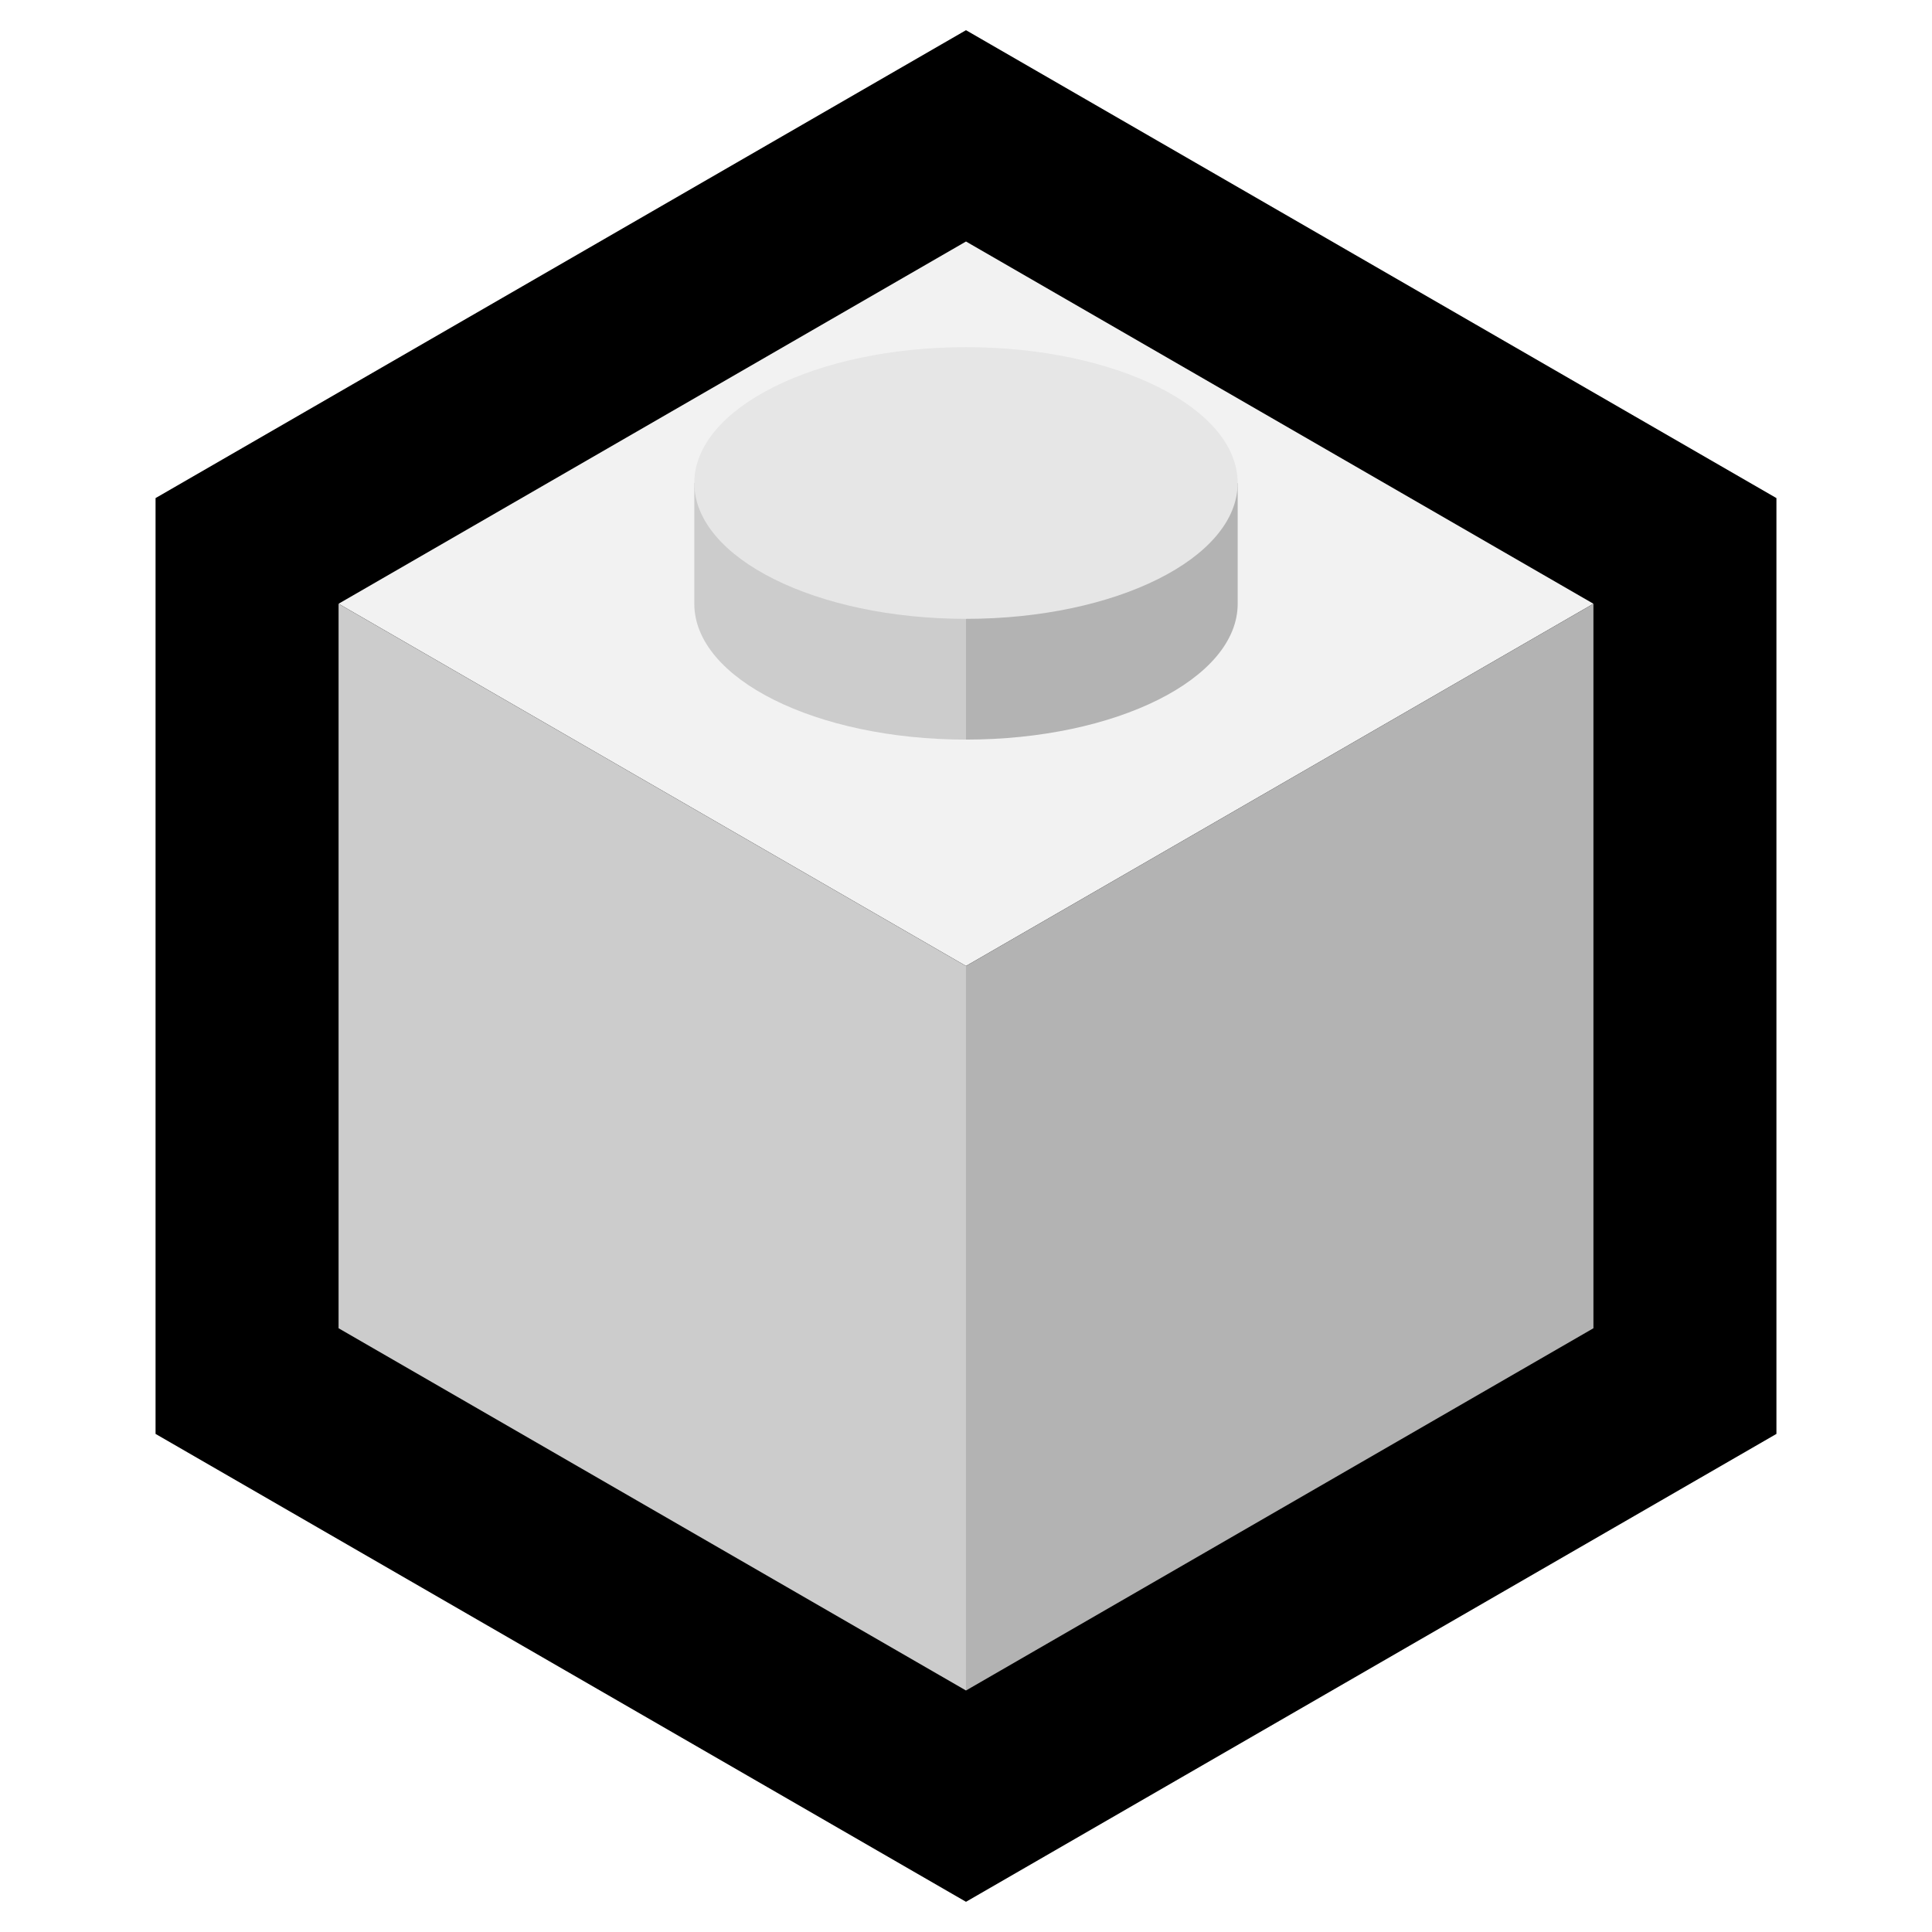
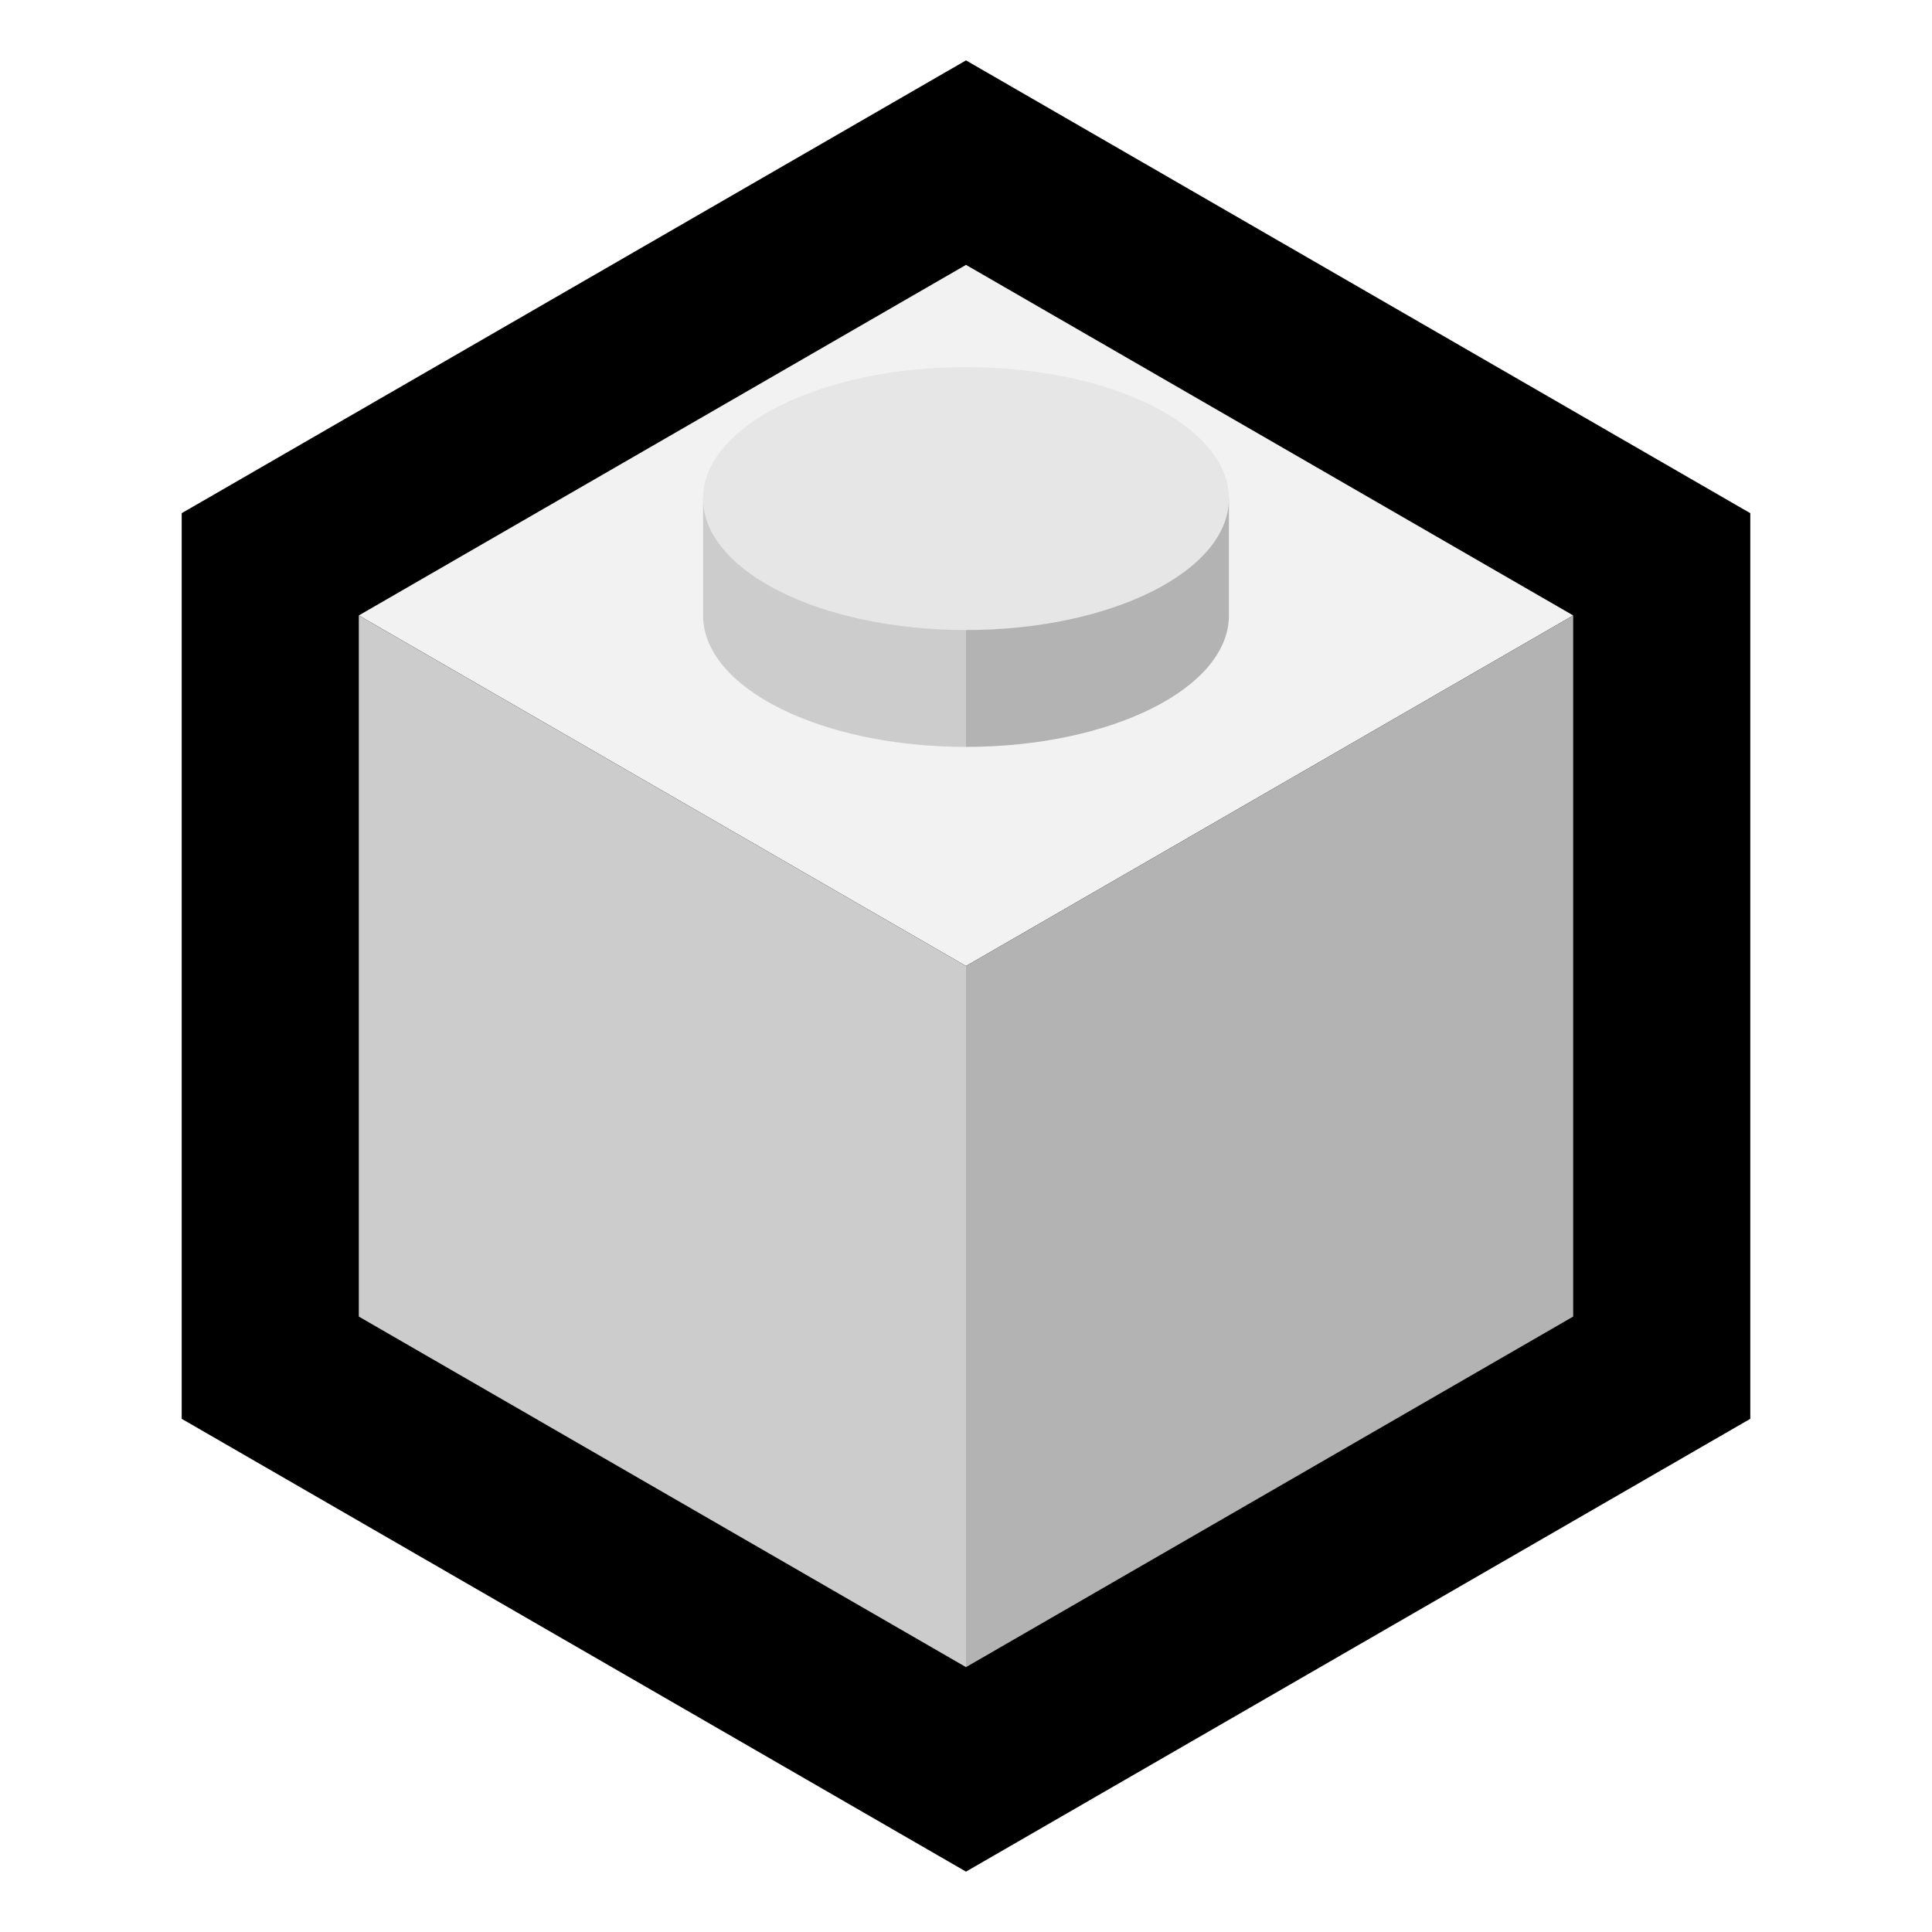
- <svg xmlns="http://www.w3.org/2000/svg" width="512" height="512" viewBox="0 0 135.467 135.467" version="1.1" id="svg8">
+ <svg xmlns="http://www.w3.org/2000/svg" width="1024" height="1024" viewBox="0 0 270.933 270.933" version="1.1" id="svg8">
  <defs id="defs2" />
  <g id="layer1" transform="translate(0,-161.5333)">
-     <path style="fill:#000000;fill-opacity:1;stroke-width:0.265" id="path3822" d="m 67.733,163.65 56.826,32.808 0,65.617 -56.826,32.808 -56.826,-32.808 2e-6,-65.617 z" />
-     <path style="fill:#f2f2f2;fill-opacity:1;stroke-width:0.774" d="M 256 64 L 89.723 160 L 256 256 L 422.277 160 L 256 64 z " id="path3824" transform="matrix(0.2645833,0,0,0.2645833,0,161.5333)" />
-     <path style="fill:#cccccc;fill-opacity:1;stroke-width:1" d="M 256 124 A 72 36 0 0 0 223.049 128 L 184 128 L 184 160 A 72 36 0 0 0 256 196 L 256 124 z " id="path3876" transform="matrix(0.2645833,0,0,0.2645833,0,161.5333)" />
-     <path style="fill:#b3b3b3;fill-opacity:1;stroke-width:0.774" d="M 422.277 160 L 256 256 L 256 448 L 422.277 352 L 422.277 160 z " id="path3834" transform="matrix(0.2645833,0,0,0.2645833,0,161.5333)" />
-     <path style="fill:#cccccc;fill-opacity:1;stroke-width:0.774" d="M 256 256 L 89.723 160 L 89.723 352 L 256 448 L 256 256 z " id="path3837" transform="matrix(0.2645833,0,0,0.2645833,0,161.5333)" />
-     <path style="fill:#b3b3b3;fill-opacity:1;stroke-width:1" d="M 256 124 L 256 196 A 72 36 0 0 0 328 160 L 328 128 L 288.836 128 A 72 36 0 0 0 256 124 z " id="ellipse3866" transform="matrix(0.2645833,0,0,0.2645833,0,161.5333)" />
-     <ellipse style="fill:#e6e6e6;fill-opacity:1;stroke-width:0.265" id="ellipse3868" cx="67.733" cy="195.4" rx="19.05" ry="9.525" />
+     <g id="g837" transform="matrix(1.935484,0,0,1.935484,4.369903,-146.7419)">
+       <path style="fill:#000000;fill-opacity:1;stroke-width:0.265" id="path3822" d="m 67.733,163.65 56.826,32.808 0,65.617 -56.826,32.808 -56.826,-32.808 2e-6,-65.617 z" />
+       <path style="fill:#f2f2f2;fill-opacity:1;stroke-width:0.774" d="M 256,64 89.723,160 256,256 422.277,160 Z" id="path3824" transform="matrix(0.2645833,0,0,0.2645833,0,161.5333)" />
+       <path style="fill:#cccccc;fill-opacity:1;stroke-width:1" d="m 256,124 a 72,36 0 0 0 -32.951,4 H 184 v 32 a 72,36 0 0 0 72,36 z" id="path3876" transform="matrix(0.2645833,0,0,0.2645833,0,161.5333)" />
+       <path style="fill:#b3b3b3;fill-opacity:1;stroke-width:0.774" d="M 422.277,160 256,256 v 192 l 166.277,-96 z" id="path3834" transform="matrix(0.2645833,0,0,0.2645833,0,161.5333)" />
+       <path style="fill:#cccccc;fill-opacity:1;stroke-width:0.774" d="M 256,256 89.723,160 V 352 L 256,448 Z" id="path3837" transform="matrix(0.2645833,0,0,0.2645833,0,161.5333)" />
+       <path style="fill:#b3b3b3;fill-opacity:1;stroke-width:1" d="m 256,124 v 72 a 72,36 0 0 0 72,-36 V 128 H 288.836 A 72,36 0 0 0 256,124 Z" id="ellipse3866" transform="matrix(0.2645833,0,0,0.2645833,0,161.5333)" />
+       <ellipse style="fill:#e6e6e6;fill-opacity:1;stroke-width:0.265" id="ellipse3868" cx="67.733" cy="195.4" rx="19.05" ry="9.525" />
+     </g>
  </g>
</svg>
